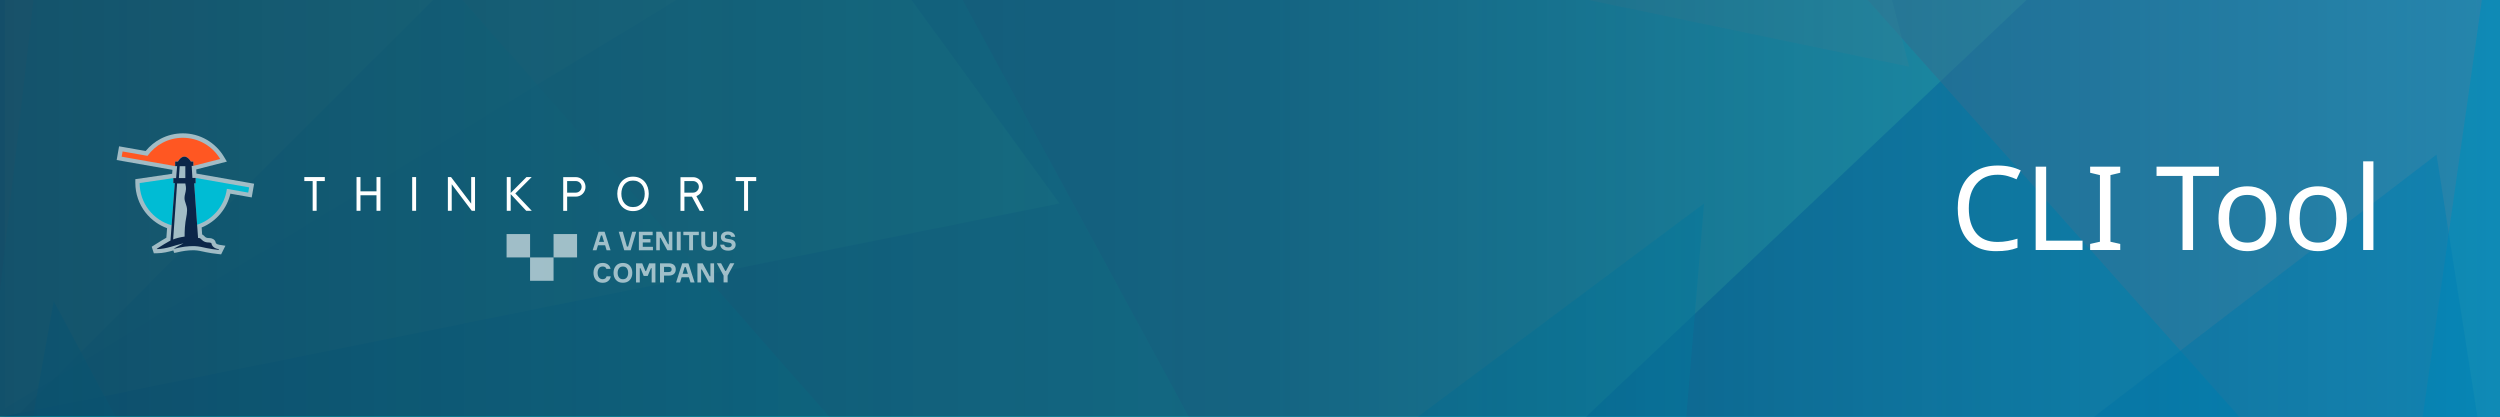
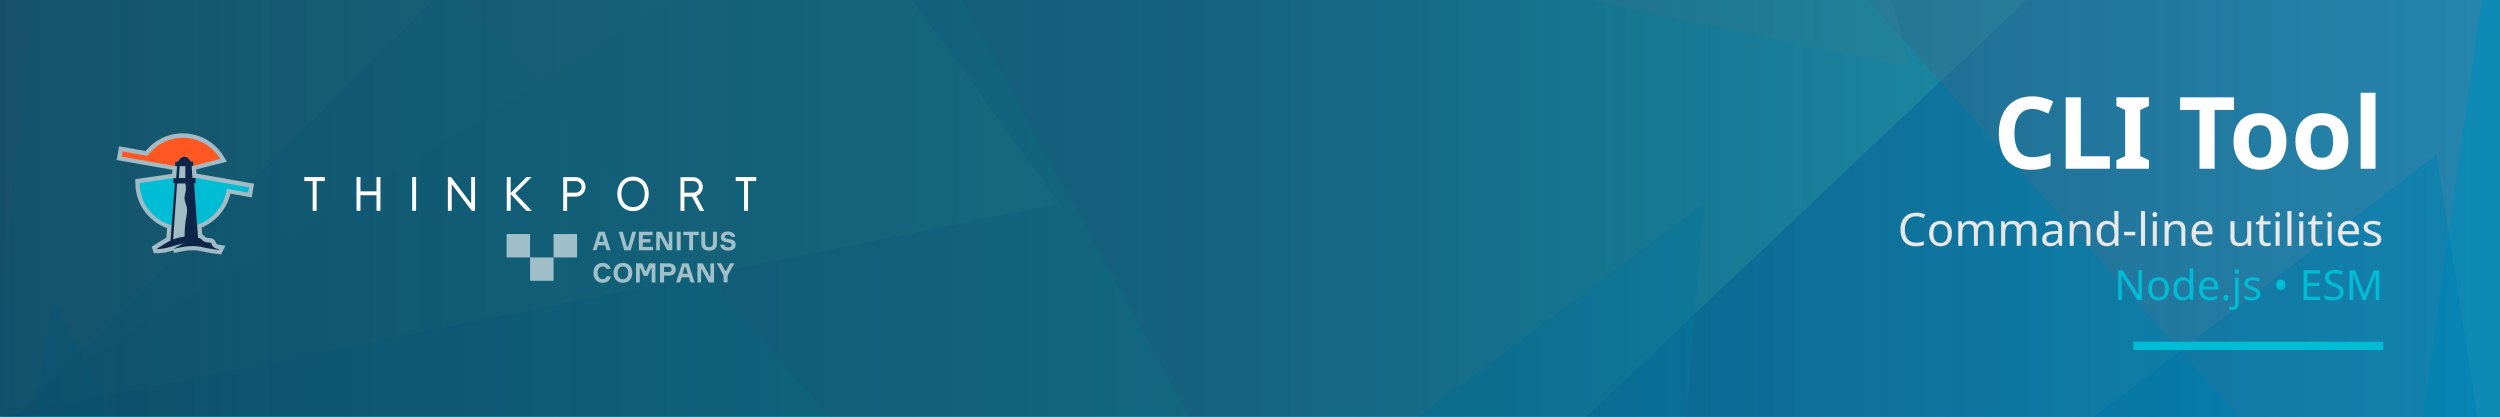
<svg xmlns="http://www.w3.org/2000/svg" width="1200" height="200" viewBox="0 0 1200 200" fill="none">
  <defs>
    <style>
  @keyframes rotate1 { from { transform: rotate(0deg); } to { transform: rotate(360deg); } }
  @keyframes rotate2 { from { transform: rotate(0deg); } to { transform: rotate(-360deg); } }
  @keyframes colorShift {
    0% { fill-opacity: 0.2; }
    25% { fill-opacity: 0.8; }
    50% { fill-opacity: 0.2; }
    75% { fill-opacity: 0.8; }
    100% { fill-opacity: 0.2; }
  }
  @keyframes zoom {
    0% { transform: scale(1); }
    50% { transform: scale(1.2); }
    100% { transform: scale(1); }
  }
  /* Gruppe 1 - Startet sofort */
  .polygon-1 { animation: rotate1 270s linear infinite, colorShift 36s ease-in-out infinite, zoom 54s ease-in-out infinite; transform-origin: center; }
  .polygon-2 { animation: rotate2 270s linear infinite, colorShift 36s ease-in-out infinite, zoom 54s ease-in-out infinite; transform-origin: center; animation-delay: 3s; }
  .polygon-3 { animation: rotate1 270s linear infinite, colorShift 36s ease-in-out infinite, zoom 54s ease-in-out infinite; transform-origin: center; animation-delay: 6s; }
  
  /* Gruppe 2 - Startet nach 2s */
  .polygon-4 { animation: rotate2 270s linear infinite, colorShift 36s ease-in-out infinite, zoom 54s ease-in-out infinite; transform-origin: center; animation-delay: 9s; }
  .polygon-5 { animation: rotate1 270s linear infinite, colorShift 36s ease-in-out infinite, zoom 54s ease-in-out infinite; transform-origin: center; animation-delay: 12s; }
  .polygon-6 { animation: rotate2 270s linear infinite, colorShift 36s ease-in-out infinite, zoom 54s ease-in-out infinite; transform-origin: center; animation-delay: 15s; }
  
  /* Gruppe 3 - Startet nach 4s */
  .polygon-7 { animation: rotate1 270s linear infinite, colorShift 36s ease-in-out infinite, zoom 54s ease-in-out infinite; transform-origin: center; animation-delay: 18s; }
  .polygon-8 { animation: rotate2 270s linear infinite, colorShift 36s ease-in-out infinite, zoom 54s ease-in-out infinite; transform-origin: center; animation-delay: 21s; }
  .polygon-9 { animation: rotate1 270s linear infinite, colorShift 36s ease-in-out infinite, zoom 54s ease-in-out infinite; transform-origin: center; animation-delay: 24s; }
  
  /* Gruppe 4 - Startet nach 6s */
  .polygon-10 { animation: rotate2 270s linear infinite, colorShift 36s ease-in-out infinite, zoom 54s ease-in-out infinite; transform-origin: center; animation-delay: 27s; }
  .polygon-11 { animation: rotate1 270s linear infinite, colorShift 36s ease-in-out infinite, zoom 54s ease-in-out infinite; transform-origin: center; animation-delay: 30s; }
  .polygon-12 { animation: rotate2 270s linear infinite, colorShift 36s ease-in-out infinite, zoom 54s ease-in-out infinite; transform-origin: center; animation-delay: 33s; }
</style>
+     <style>
+       @font-face {
+         font-family: HankenGrotesk;
+         src: url("../../assets/fonts/hanken-grotesk/500/regular.ttf") format("truetype");
+         font-weight: 500 700;
+       }
+       @font-face {
+         font-family: SourceSans3;
+         src: url("../../assets/fonts/source-sans-3/400/regular.ttf") format("truetype");
+         font-weight: 400;
+       }
+       @font-face {
+         font-family: SourceSans3;
+         src: url("../../assets/fonts/source-sans-3/700/regular.ttf") format("truetype");
+         font-weight: 700;
+       }
+     </style>
    <linearGradient id="readmeOverlay" x1="0" x2="1" y1="0" y2="0" gradientUnits="objectBoundingBox">
      <stop offset="0" stop-color="#0B2649" stop-opacity="0.72" />
      <stop offset="0.5" stop-color="#0B2649" stop-opacity="0.5" />
      <stop offset="1" stop-color="#0B2649" stop-opacity="0" />
    </linearGradient>
    <defs>
      <clipPath id="readme-clip0_201_144">
        <rect width="1480" height="347" fill="white" />
      </clipPath>
      <clipPath id="readme-clip1_201_144">
        <rect width="318" height="280" fill="white" />
      </clipPath>
    </defs>
  </defs>
  <g transform="translate(600,100) scale(1.171875) translate(-512,-512)">
    <rect x="0" y="0" width="1024" height="1024" fill="#1ea1b9" />
    <g transform="scale(4) translate(0.5 0.5)">
      <polygon class="polygon-1" fill="#57c8b9" fill-opacity="0.502" points="0,0 268,-15 0,148" />
      <polygon class="polygon-2" fill="#0077b4" fill-opacity="0.502" points="257,271 260,56 54,251" />
      <polygon class="polygon-3" fill="#00c4d1" fill-opacity="0.502" points="-16,271 8,62 162,237" />
      <polygon class="polygon-4" fill="#3f82a3" fill-opacity="0.502" points="245,167 105,10 271,-16" />
      <polygon class="polygon-5" fill="#36cbc0" fill-opacity="0.502" points="-16,152 108,127 4,-16" />
      <polygon class="polygon-6" fill="#0081b5" fill-opacity="0.502" points="87,246 271,263 249,122" />
      <polygon class="polygon-7" fill="#53c3bb" fill-opacity="0.502" points="163,11 -9,61 4,-16" />
      <polygon class="polygon-8" fill="#009ec3" fill-opacity="0.502" points="174,127 162,271 13,247" />
      <polygon class="polygon-9" fill="#369db2" fill-opacity="0.502" points="162,-16 195,113 94,92" />
      <polygon class="polygon-10" fill="#16b6bf" fill-opacity="0.502" points="130,165 -16,166 79,71" />
      <polygon class="polygon-11" fill="#02c0d2" fill-opacity="0.502" points="74,266 5,137 -16,254" />
      <polygon class="polygon-12" fill="#4484a4" fill-opacity="0.502" points="271,77 187,21 252,-16" />
    </g>
  </g>
  <rect width="1200" height="200" fill="url(#readmeOverlay)" />
  <g transform="translate(56, 64) scale(0.2074928)">
    <g clip-path="url(#readme-clip0_201_144)">
      <path d="M820.1 162.6L773.7 101.4L773.5 101.2H766.2V179.2H775.1V117.8L821.3 179L821.4 179.2H829V101.2H820.1V162.6ZM683.6 101.2H692.7V179.2H683.6V101.2ZM601.1 134.1H564V101.2H554.9V179.2H564V143.3H601.1V179.2H610.2V101.2H601.1V134.1ZM434.1 110.4H453.4V179.2H462.6V110.4H481.5V101.2H434.1V110.4ZM960.1 101.2H948L911.5 137.9V101.2H902.4V179.2H911.5V140.6L947.4 179.1L947.5 179.2H960.3L922.2 139.1L960.1 101.2ZM1346.6 142.1C1348.5 140.7 1350.2 139.1 1351.5 137.2C1352.8 135.3 1353.9 133.2 1354.7 131C1355.5 128.7 1355.9 126.3 1355.9 123.9C1355.9 120.8 1355.3 117.8 1354.1 115.1C1352.9 112.4 1351.3 110 1349.3 108C1347.3 106 1344.9 104.4 1342.2 103.2C1339.5 102 1336.5 101.4 1333.5 101.4H1304.3V179.4H1313.4V146.5H1330.8L1348.8 179.4H1359.1L1341.1 145.3C1343 144.4 1344.9 143.4 1346.6 142.1ZM1346.8 123.8C1346.8 125.6 1346.4 127.4 1345.7 129C1345 130.6 1344 132 1342.8 133.2C1341.6 134.4 1340.2 135.4 1338.6 136.1C1337 136.8 1335.2 137.2 1333.4 137.2H1313.3V110.4H1333.4C1335.2 110.4 1337 110.8 1338.6 111.5C1340.2 112.2 1341.7 113.2 1342.9 114.4C1344.1 115.6 1345.1 117 1345.8 118.6C1346.4 120.3 1346.8 122 1346.8 123.8ZM1432.1 101.2V110.4H1451.4V179.2H1460.6V110.4H1479.5V101.2H1432.1ZM1221.7 112.3C1218.7 108.7 1214.8 105.7 1210.3 103.5C1205.7 101.3 1200.4 100.2 1194.4 100.2C1188.4 100.2 1183.1 101.3 1178.6 103.5C1174.1 105.7 1170.3 108.6 1167.3 112.3C1164.3 115.9 1162 120.2 1160.4 124.9C1158.9 129.6 1158.1 134.6 1158.1 139.8C1158.1 145 1158.9 150 1160.4 154.8C1161.9 159.6 1164.2 163.9 1167.3 167.6C1170.3 171.3 1174.1 174.3 1178.6 176.5C1183.1 178.7 1188.4 179.9 1194.4 179.9C1200.4 179.9 1205.7 178.8 1210.3 176.5C1214.9 174.3 1218.7 171.3 1221.7 167.6C1224.7 163.9 1227 159.6 1228.6 154.8C1230.1 150 1230.9 145 1230.9 139.8C1230.9 134.6 1230.1 129.6 1228.6 124.9C1227 120.2 1224.7 115.9 1221.7 112.3ZM1221.6 139.9C1221.6 144.1 1221 148.1 1219.9 151.8C1218.8 155.5 1217 158.8 1214.8 161.6C1212.5 164.4 1209.7 166.6 1206.3 168.2C1202.9 169.8 1198.9 170.6 1194.4 170.6C1190 170.6 1186 169.8 1182.7 168.1C1179.4 166.5 1176.5 164.2 1174.3 161.4C1172 158.6 1170.3 155.3 1169.2 151.6C1168 147.9 1167.5 143.9 1167.5 139.8C1167.5 135.7 1168.1 131.7 1169.2 128C1170.3 124.3 1172.1 121 1174.3 118.3C1176.6 115.5 1179.4 113.3 1182.7 111.7C1186 110.1 1190 109.3 1194.4 109.3C1198.9 109.3 1202.9 110.1 1206.3 111.8C1209.7 113.4 1212.5 115.7 1214.8 118.4C1217.1 121.2 1218.8 124.4 1219.9 128.1C1221 131.8 1221.6 135.8 1221.6 139.9ZM1078.1 107.9C1076.1 105.9 1073.7 104.3 1071 103.1C1068.3 101.9 1065.3 101.3 1062.3 101.3H1033V179.3H1042.1V146.4H1062.2C1065.3 146.4 1068.2 145.8 1070.9 144.7C1073.6 143.6 1076 141.9 1078 139.9C1080 137.9 1081.6 135.5 1082.8 132.8C1084 130.1 1084.6 127.1 1084.6 124C1084.6 120.9 1084 117.9 1082.8 115.2C1081.7 112.3 1080.1 109.9 1078.1 107.9ZM1075.6 123.8C1075.6 125.6 1075.2 127.4 1074.5 129C1073.8 130.6 1072.8 132 1071.6 133.2C1070.4 134.4 1069 135.4 1067.4 136.1C1065.8 136.8 1064 137.2 1062.2 137.2H1042.1V110.4H1062.2C1064 110.4 1065.8 110.8 1067.4 111.5C1069 112.2 1070.5 113.2 1071.7 114.4C1072.9 115.6 1073.9 117 1074.6 118.6C1075.2 120.3 1075.6 122 1075.6 123.8Z" fill="white" />
      <path d="M1133.41 270.5L1129.91 258.92H1113.49L1110 270.5H1101.12L1114.82 227.66H1128.76L1142.52 270.5H1133.41ZM1120.31 236.24L1115.79 251.12H1127.49L1122.97 236.24H1120.31Z" fill="white" fill-opacity="0.6" />
      <path d="M1174.2 270.5L1161.47 227.66H1170.82L1180.35 261.86H1183.13L1192.66 227.66H1201.89L1189.16 270.5H1174.2Z" fill="white" fill-opacity="0.6" />
      <path d="M1217.04 262.52H1240.57V270.5H1208.05V227.66H1239.91V235.64H1217.04V244.64H1234.84V252.44H1217.04V262.52Z" fill="white" fill-opacity="0.6" />
      <path d="M1277.26 227.66H1285.47V270.5H1273.82L1258.01 241.46H1256.44V270.5H1248.24V227.66H1259.88L1275.69 256.7H1277.26V227.66Z" fill="white" fill-opacity="0.6" />
      <path d="M1295.72 227.66H1304.72V270.5H1295.72V227.66Z" fill="white" fill-opacity="0.6" />
      <path d="M1346.71 227.66V235.52H1333.32V270.5H1324.33V235.52H1310.93V227.66H1346.71Z" fill="white" fill-opacity="0.6" />
      <path d="M1379.66 227.66H1388.65V254.72C1388.65 260.06 1387.08 264.14 1383.94 267.02C1380.81 269.9 1376.34 271.34 1370.49 271.34C1364.63 271.34 1360.29 269.9 1357.15 267.02C1354.01 264.14 1352.44 260.06 1352.44 254.72V227.66H1361.44V254.54C1361.44 257.24 1362.22 259.34 1363.85 260.96C1365.42 262.52 1367.65 263.36 1370.49 263.36C1373.32 263.36 1375.62 262.58 1377.18 260.96C1378.75 259.4 1379.54 257.24 1379.54 254.54V227.66H1379.66Z" fill="white" fill-opacity="0.6" />
      <path d="M1430.89 239.42H1421.72C1420.99 236.18 1418.4 234.56 1413.87 234.56C1411.82 234.56 1410.13 234.98 1408.8 235.82C1407.48 236.66 1406.81 237.86 1406.81 239.48C1406.81 241.76 1408.62 243.2 1412.18 243.86L1420.21 245.3C1427.99 246.74 1431.91 250.94 1431.91 257.84C1431.91 261.68 1430.41 264.92 1427.45 267.5C1424.49 270.08 1420.21 271.4 1414.6 271.4C1408.98 271.4 1404.88 270.14 1401.68 267.68C1398.48 265.22 1396.61 261.8 1396.19 257.54H1405.36C1406.03 261.68 1409.23 263.72 1414.96 263.72C1417.37 263.72 1419.3 263.24 1420.75 262.28C1422.2 261.32 1422.86 260 1422.86 258.32C1422.86 256.64 1422.38 255.5 1421.35 254.72C1420.39 253.94 1418.88 253.34 1416.95 252.98L1408.74 251.54C1401.38 250.28 1397.7 246.38 1397.7 239.84C1397.7 236.18 1399.15 233.12 1402.04 230.66C1404.94 228.2 1408.92 227 1413.93 227C1418.64 227 1422.5 228.14 1425.58 230.36C1428.59 232.58 1430.41 235.64 1430.89 239.54V239.42Z" fill="white" fill-opacity="0.6" />
      <path d="M1133.35 330.8H1143C1142.34 335.3 1140.35 338.9 1137.03 341.66C1133.71 344.42 1129.49 345.74 1124.42 345.74C1117.72 345.74 1112.47 343.64 1108.73 339.44C1104.99 335.24 1103.06 329.72 1103.06 322.76C1103.06 315.8 1104.93 310.28 1108.73 306.08C1112.53 301.88 1117.72 299.78 1124.36 299.78C1129.24 299.78 1133.29 301.04 1136.55 303.56C1139.8 306.08 1141.8 309.38 1142.52 313.52H1132.8C1131.78 309.86 1128.94 308.06 1124.36 308.06C1120.56 308.06 1117.6 309.44 1115.61 312.2C1113.62 314.96 1112.59 318.5 1112.59 322.76C1112.59 327.02 1113.62 330.56 1115.61 333.32C1117.6 336.08 1120.56 337.46 1124.36 337.46C1126.71 337.46 1128.7 336.86 1130.27 335.72C1131.84 334.52 1132.8 332.9 1133.29 330.8H1133.35Z" fill="white" fill-opacity="0.6" />
      <path d="M1155.13 306.26C1158.93 302 1164.24 299.84 1171.12 299.84C1178 299.84 1183.31 302 1187.11 306.26C1190.91 310.52 1192.84 316.04 1192.84 322.76C1192.84 329.48 1190.91 335 1187.11 339.26C1183.31 343.52 1178 345.68 1171.12 345.68C1164.24 345.68 1158.93 343.52 1155.13 339.26C1151.33 335 1149.4 329.48 1149.4 322.76C1149.4 316.04 1151.33 310.52 1155.13 306.26ZM1171.12 337.52C1175.1 337.52 1178.12 336.14 1180.17 333.44C1182.22 330.74 1183.25 327.2 1183.25 322.82C1183.25 318.44 1182.22 314.96 1180.17 312.2C1178.12 309.5 1175.1 308.12 1171.12 308.12C1167.14 308.12 1164.18 309.5 1162.07 312.26C1159.96 315.02 1158.93 318.56 1158.93 322.82C1158.93 327.08 1159.96 330.62 1162.07 333.38C1164.12 336.14 1167.14 337.52 1171.12 337.52Z" fill="white" fill-opacity="0.6" />
      <path d="M1201.47 344.96V300.68H1215.77L1223.07 318.56H1224.7L1231.94 300.68H1246.31V344.96H1237.62V311.96H1235.99L1228.5 329.84H1219.21L1211.79 311.96H1210.16V344.96H1201.47Z" fill="white" fill-opacity="0.6" />
      <path d="M1256.93 300.68H1277.26C1282.39 300.68 1286.31 301.94 1289.15 304.4C1291.98 306.86 1293.37 310.34 1293.37 314.78C1293.37 319.22 1291.98 322.82 1289.15 325.34C1286.37 327.86 1282.39 329.12 1277.26 329.12H1266.22V345.02H1256.93V300.74V300.68ZM1266.22 320.96H1275.93C1278.71 320.96 1280.7 320.48 1281.97 319.46C1283.23 318.44 1283.84 316.94 1283.84 314.9C1283.84 312.86 1283.23 311.36 1281.97 310.34C1280.7 309.32 1278.71 308.84 1275.93 308.84H1266.22V321.02V320.96Z" fill="white" fill-opacity="0.6" />
      <path d="M1327.46 344.96L1323.84 333.02H1306.89L1303.27 344.96H1294.1L1308.28 300.68H1322.7L1336.94 344.96H1327.52H1327.46ZM1313.89 309.56L1309.24 324.92H1321.31L1316.66 309.56H1313.89Z" fill="white" fill-opacity="0.6" />
      <path d="M1373.5 300.68H1382.01V344.96H1370L1353.65 314.96H1352.02V344.96H1343.51V300.68H1355.58L1371.93 330.68H1373.56V300.68H1373.5Z" fill="white" fill-opacity="0.6" />
      <path d="M1407.78 318.32H1409.53L1419.06 300.62H1428.9L1413.33 329.12V344.9H1403.98V329.12L1388.47 300.62H1398.24L1407.78 318.32Z" fill="white" fill-opacity="0.6" />
      <path d="M1010.67 287.06H956.307V341.12H1010.67V287.06Z" fill="white" fill-opacity="0.6" />
      <path d="M956.367 233H902V287.06H956.367V233Z" fill="white" fill-opacity="0.6" />
      <path d="M1065.04 233H1010.67V287.06H1065.04V233Z" fill="white" fill-opacity="0.6" />
      <g clip-path="url(#readme-clip1_201_144)">
        <path d="M234.721 279.21C224.557 278.068 215.388 276.956 206.015 274.878C205.077 274.673 204.111 274.468 203.173 274.234C195.235 272.478 187.736 270.809 180.296 270.546C178.978 270.487 177.659 270.487 176.341 270.487C164.8 270.487 152.468 272.214 137.558 275.902C136.445 276.195 135.507 276.253 134.658 276.341C134.218 276.37 133.691 276.429 132.871 276.517L131.084 270.897C119.426 274.263 107.24 277.219 93.355 277.424L86.032 277.541L81.052 262.379L87.555 258.223C88.727 257.462 90.602 256.291 92.857 254.857L93.062 254.74C97.017 252.164 100.766 249.734 104.809 247.451C109.496 244.612 112.688 242.71 114.944 241.48L116.614 219.41C107.914 216.249 99.624 212.034 91.92 206.766C82.107 200.092 73.466 191.926 66.201 182.501C58.878 172.988 53.166 162.421 49.27 151.093C45.228 139.385 43.177 127.121 43.177 114.652V106.046L128.301 93.606L129.063 84.474L0 61.76L5.595 30.031L67.138 40.861C76.659 29.183 88.551 19.465 101.85 12.498C117.551 4.332 135.244 0 153.054 0C172.533 0 191.69 5.122 208.475 14.869C224.732 24.294 238.441 37.788 248.108 53.945L254.962 65.39L184.016 83.537L184.602 93.138L318 116.554L312.405 148.284L263.047 139.59C259.151 156.626 251.272 172.549 239.935 186.101C228.218 200.121 213.338 210.981 196.582 217.83L197.725 233.782C200.683 235.392 202.675 237.529 203.818 238.758L203.847 238.787C205.458 240.514 207.86 242.3 213.455 242.3C213.66 242.3 213.894 242.3 214.099 242.3C214.099 242.3 214.334 242.3 214.422 242.3C217.029 242.3 219.431 243.002 220.632 243.441C226.461 245.49 228.365 249.237 228.921 252.076C229.244 253.686 229.888 256.613 238.148 257.93L251.594 260.038L245.501 272.214C245.413 272.39 245.354 272.565 245.267 272.712C245.12 273.034 244.944 273.414 244.739 273.824L241.634 280.029L234.721 279.21Z" fill="white" fill-opacity="0.6" />
        <path d="M182.405 103.149L182.375 103.266L182.405 103.149Z" fill="#00BCD4" />
        <path d="M135.361 65.331H141.776C157.653 39.661 171.625 65.331 171.625 65.331H177.308V75.313L239.555 59.389C221.95 29.973 189.786 10.303 153.054 10.303C119.455 10.303 89.694 26.753 71.357 52.072L13.68 41.915L11.541 54.033L135.361 75.81V65.331Z" fill="#FF5722" />
        <path d="M182.639 103.236V115.676H179.271L186.096 211.42C222.536 199.477 249.866 167.426 254.992 128.409L304.32 137.102L306.459 124.984L182.639 103.236Z" fill="#00BCD4" />
        <path d="M127.159 212.678L134.511 115.179H131.084V103.617L53.137 115.003C53.137 161.514 84.421 200.707 127.1 212.678H127.159Z" fill="#00BCD4" />
        <path d="M219.138 254.301C218.991 253.51 215.974 252.544 214.334 252.574C206.893 252.749 201.035 250.759 196.524 245.9C194.444 243.676 192.13 241.51 188.293 242.036L179.27 115.676H182.639V103.236H175.228L173.5 75.313H177.308V65.331H171.625C171.625 65.331 157.653 39.661 141.776 65.331H135.361V75.81H139.843L137.499 103.617H131.084V115.179H134.511L124.464 248.154C123.439 248.651 122.502 249.12 121.652 249.588H121.623C119.397 250.642 114.827 253.364 109.876 256.379C105.951 258.603 102.172 261.062 98.247 263.609C95.992 265.043 94.117 266.214 92.945 266.975L93.238 267.824C115.94 267.502 134.511 258.867 154.635 254.301C147.4 258.311 140.194 262.291 131.817 266.945C133.955 266.711 134.57 266.741 135.127 266.594C149.978 262.906 165.239 260.389 180.647 260.945C189.992 261.267 199.102 263.492 208.182 265.482C217.351 267.502 226.519 268.585 235.864 269.638C236.127 269.111 236.362 268.555 236.625 268.028C226.695 266.506 220.719 262.174 219.138 254.301ZM145.789 76.103H158.854V103.471H143.914L145.789 76.103ZM157.828 218.005C157.301 226.026 157.096 232.963 157.184 238.846C146.141 240.309 137.324 242.856 130.674 245.432L139.843 115.911H158.824C160.084 121.969 160.611 126.243 160.377 128.789C159.557 138.039 156.92 142.371 156.92 149.688C156.92 159.67 162.867 165.524 162.867 178.022C162.867 190.521 159.176 197.428 157.828 218.005Z" fill="#0B2649" />
      </g>
    </g>
  </g>
-   <text x="1144" y="120" text-anchor="end" font-family="'Montserrat', sans-serif" font-size="56" font-weight="200" fill="#FFFFFF">CLI Tool</text>
+   <text x="1144" y="81" text-anchor="end" font-family="HankenGrotesk, 'Hanken Grotesk', sans-serif" font-size="48" font-weight="700" fill="#FFFFFF">CLI Tool</text>
+   <text x="1144" y="118" text-anchor="end" font-family="SourceSans3, 'Source Sans 3', sans-serif" font-size="22" font-weight="400" fill="#E8E8E8">Command-line utilities</text>
+   <text x="1144" y="144" text-anchor="end" font-family="SourceSans3, 'Source Sans 3', sans-serif" font-size="20" font-weight="400" fill="#00BCD4">Node.js • ESM</text>
+   <rect x="1024" y="164" width="120" height="4" fill="#00BCD4" />
</svg>
